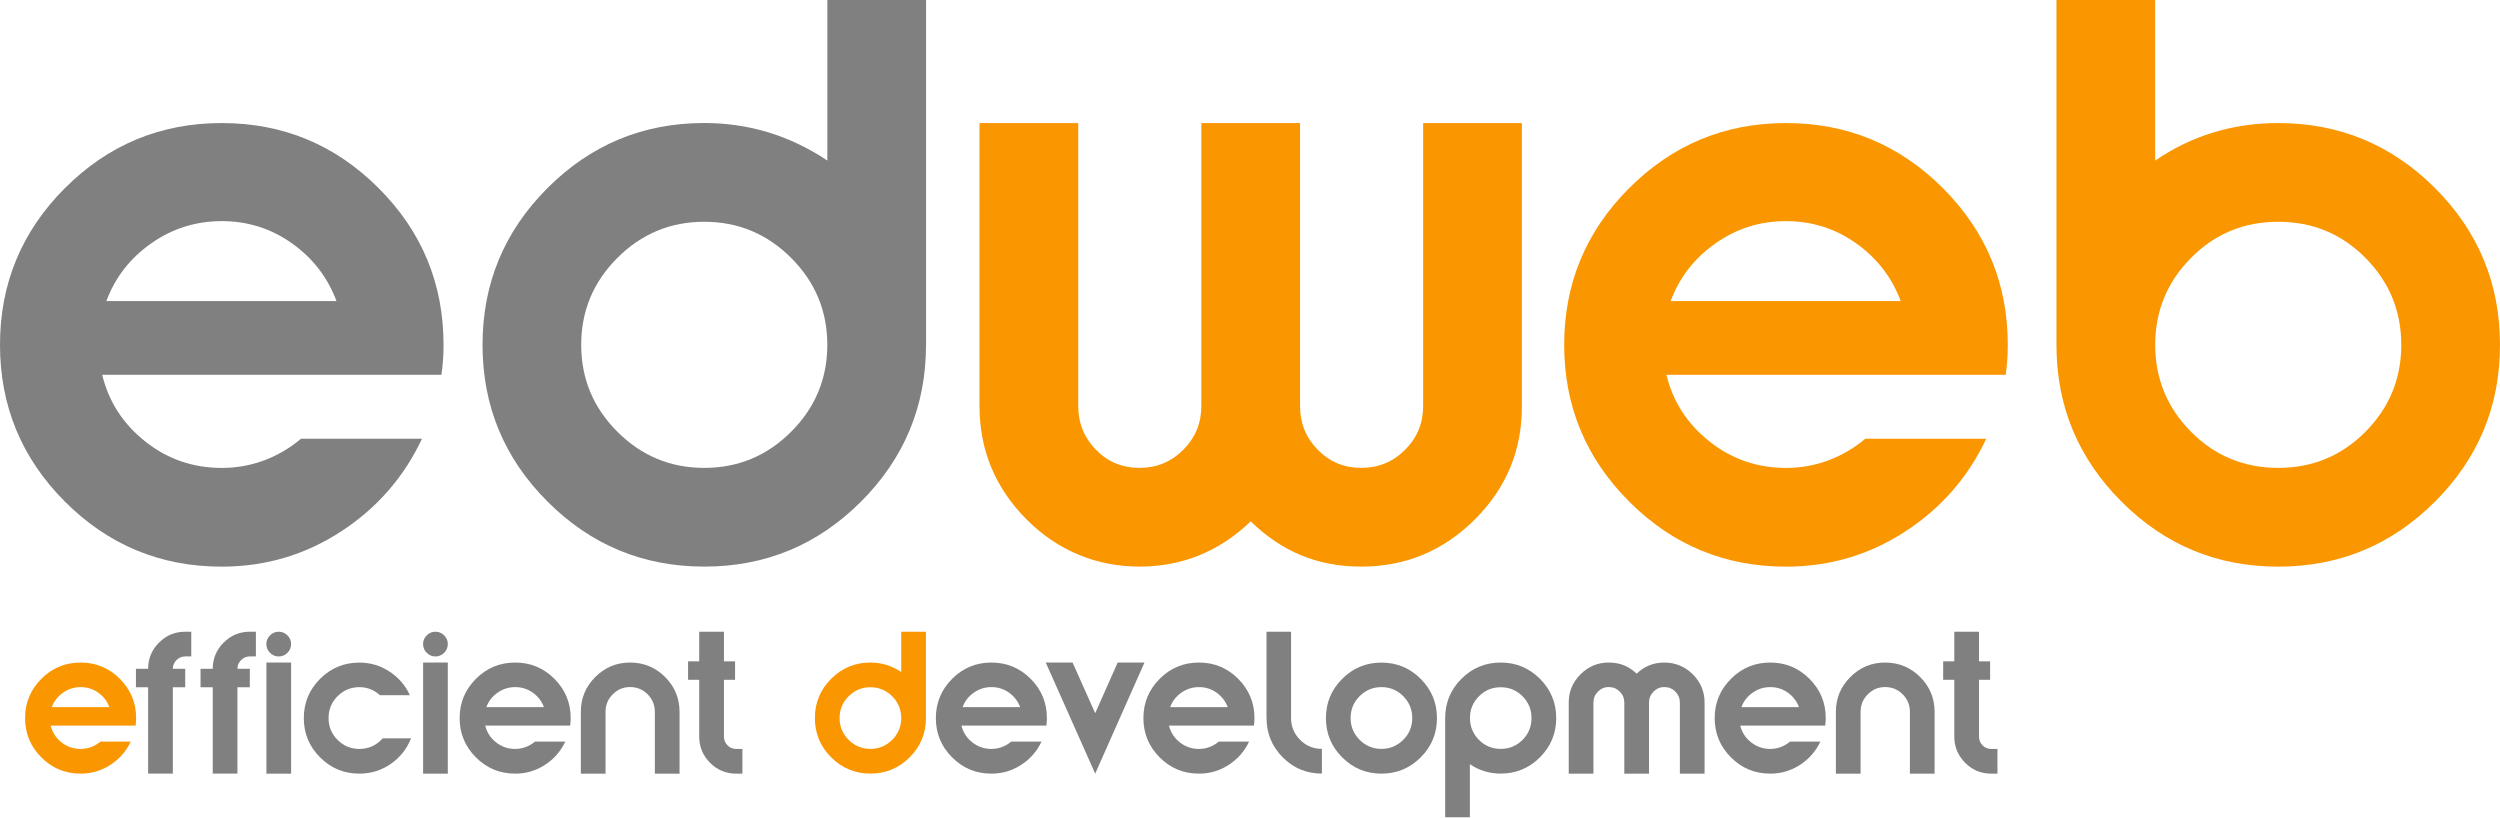
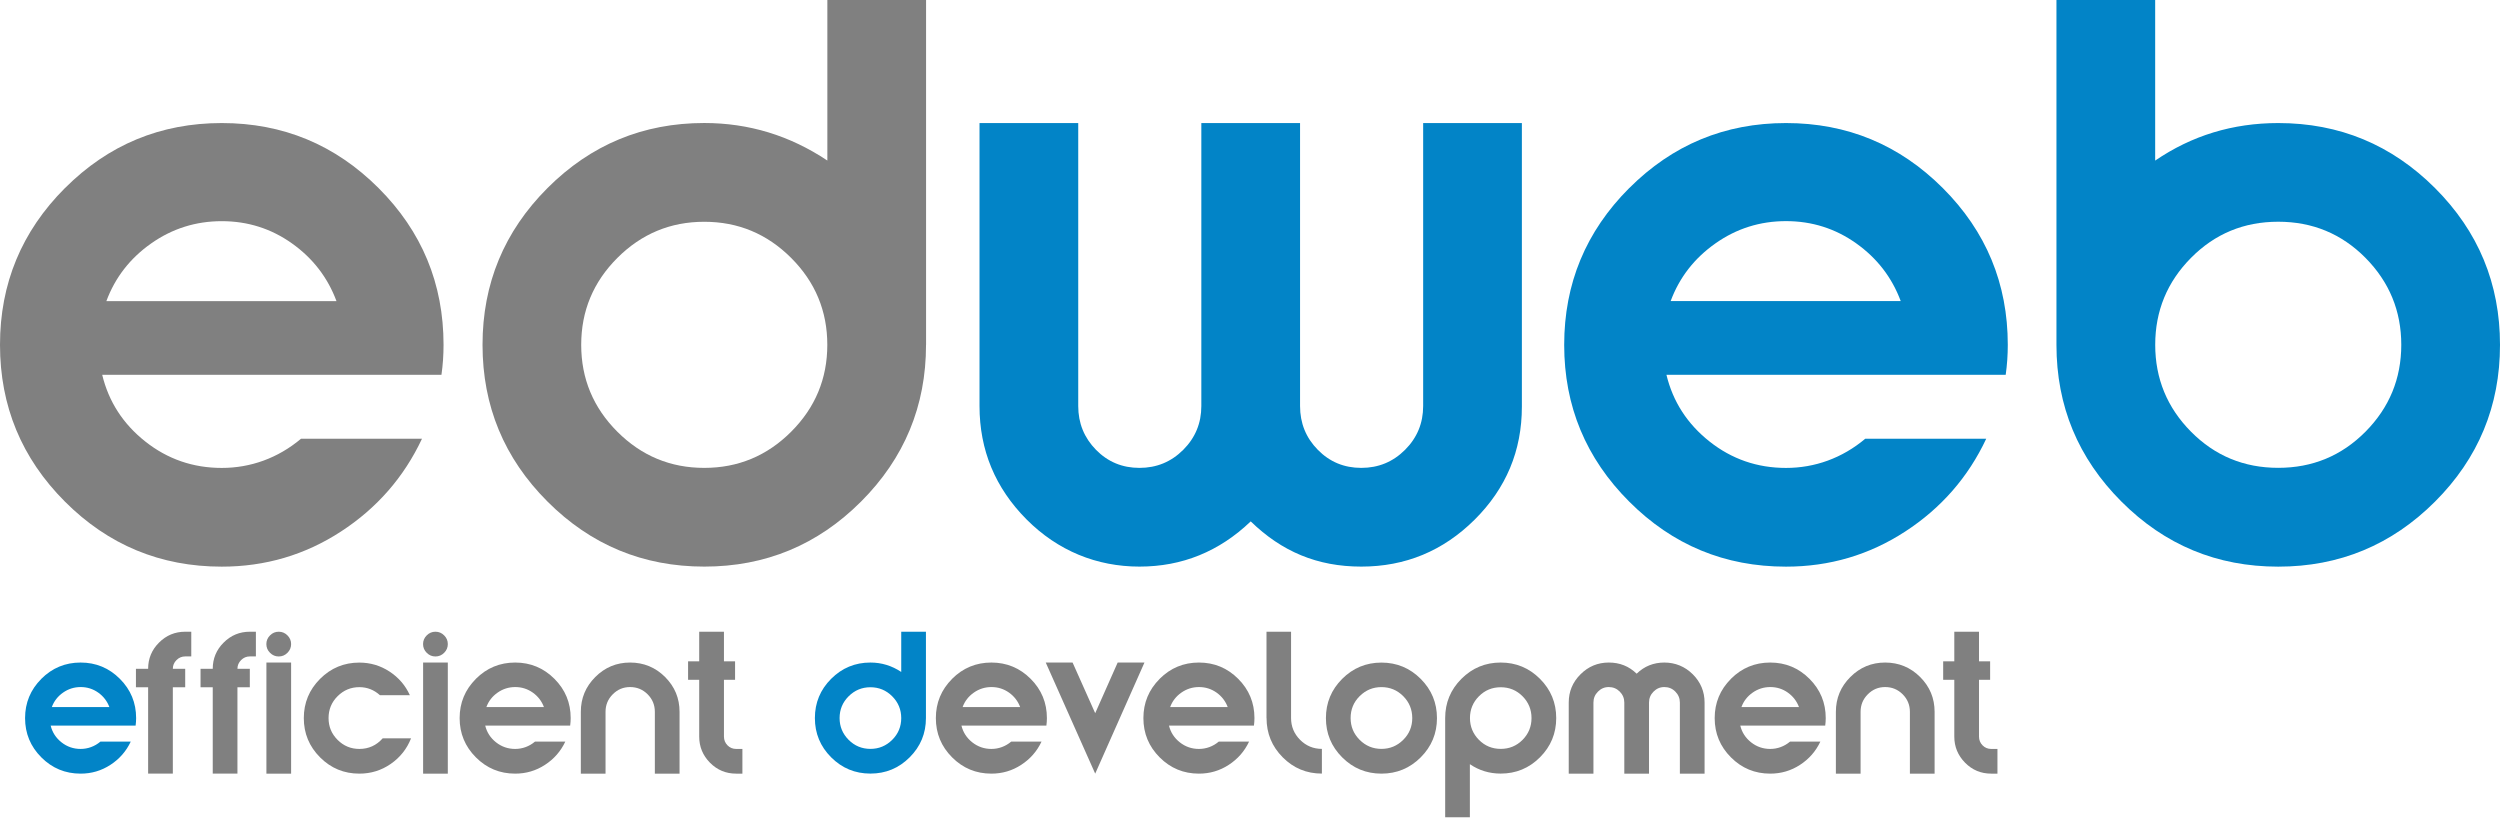
- <svg xmlns="http://www.w3.org/2000/svg" id="_Слой_2" data-name="Слой 2" viewBox="0 0 539.4 176.35">
+ <svg xmlns="http://www.w3.org/2000/svg" id="_Слой_2" data-name="Слой 2" viewBox="0 0 539.4 176.34">
  <defs>
    <style>
      .cls-1 {
-         fill: #fa9600;
+         fill: #0284c7;
      }

      .cls-2 {
        fill: gray;
      }
    </style>
  </defs>
  <g id="_Слой_1-2" data-name="Слой 1">
    <g>
-       <path class="cls-2" d="M14.02,40.58c9.35-9.35,20.62-14.03,33.83-14.03s24.47,4.68,33.83,14.03c9.35,9.35,14.02,20.62,14.02,33.83,0,2.2-.15,4.35-.45,6.45H22.05c1.4,5.8,4.5,10.6,9.3,14.4,4.8,3.8,10.3,5.7,16.5,5.7s12.1-2.1,17.1-6.3h26.1c-3.9,8.3-9.73,14.98-17.48,20.02-7.75,5.05-16.33,7.58-25.73,7.58-13.2,0-24.48-4.67-33.83-14.03C4.67,98.88,0,87.6,0,74.4s4.67-24.47,14.02-33.83Zm8.93,24.38h49.65c-1.9-5.1-5.1-9.25-9.6-12.45-4.5-3.2-9.55-4.8-15.15-4.8s-10.68,1.6-15.23,4.8c-4.55,3.2-7.78,7.35-9.67,12.45Z" />
-       <path class="cls-2" d="M199.8,74.4c0,13.2-4.68,24.48-14.02,33.82-9.35,9.35-20.62,14.03-33.82,14.03s-24.48-4.67-33.83-14.03c-9.35-9.35-14.02-20.62-14.02-33.82s4.67-24.47,14.02-33.83c9.35-9.35,20.62-14.03,33.83-14.03,9.6,0,18.45,2.7,26.55,8.1V0h21.3V74.4Zm-66.6,18.75c5.2,5.2,11.45,7.8,18.75,7.8s13.55-2.6,18.75-7.8c5.2-5.2,7.8-11.45,7.8-18.75s-2.6-13.55-7.8-18.75c-5.2-5.2-11.45-7.8-18.75-7.8s-13.55,2.6-18.75,7.8c-5.2,5.2-7.8,11.45-7.8,18.75s2.6,13.55,7.8,18.75Z" />
-       <path class="cls-1" d="M269.85,112.5c-6.8,6.5-14.8,9.75-24,9.75s-17.62-3.4-24.38-10.2c-6.75-6.8-10.13-14.95-10.13-24.45V26.55h21.3v61.05c0,3.7,1.28,6.85,3.83,9.45,2.55,2.6,5.67,3.9,9.38,3.9s6.85-1.3,9.45-3.9c2.6-2.6,3.9-5.75,3.9-9.45V26.55h21.3v61.05c0,3.7,1.27,6.85,3.83,9.45,2.55,2.6,5.67,3.9,9.38,3.9s6.85-1.3,9.45-3.9c2.6-2.6,3.9-5.75,3.9-9.45V26.55h21.3v61.2c0,9.5-3.4,17.62-10.2,24.38-6.8,6.75-14.95,10.12-24.45,10.12s-17.15-3.25-23.85-9.75Z" />
-       <path class="cls-1" d="M351.53,40.58c9.35-9.35,20.62-14.03,33.82-14.03s24.47,4.68,33.83,14.03c9.35,9.35,14.02,20.62,14.02,33.83,0,2.2-.15,4.35-.45,6.45h-73.2c1.4,5.8,4.5,10.6,9.3,14.4,4.8,3.8,10.3,5.7,16.5,5.7s12.1-2.1,17.1-6.3h26.1c-3.9,8.3-9.73,14.98-17.48,20.02-7.75,5.05-16.33,7.58-25.73,7.58-13.2,0-24.47-4.67-33.82-14.03-9.35-9.35-14.03-20.62-14.03-33.82s4.67-24.47,14.03-33.83Zm8.92,24.38h49.65c-1.9-5.1-5.1-9.25-9.6-12.45-4.5-3.2-9.55-4.8-15.15-4.8s-10.68,1.6-15.22,4.8c-4.55,3.2-7.78,7.35-9.67,12.45Z" />
-       <path class="cls-1" d="M443.7,74.4V0h21.3V34.65c7.9-5.4,16.75-8.1,26.55-8.1,13.2,0,24.47,4.68,33.83,14.03,9.35,9.35,14.02,20.62,14.02,33.83s-4.68,24.48-14.02,33.82-20.62,14.03-33.83,14.03-24.47-4.67-33.82-14.03c-9.35-9.35-14.03-20.62-14.03-33.82Zm29.03,18.75c5.15,5.2,11.42,7.8,18.82,7.8s13.67-2.6,18.83-7.8c5.15-5.2,7.72-11.45,7.72-18.75s-2.58-13.55-7.72-18.75c-5.15-5.2-11.43-7.8-18.83-7.8s-13.68,2.6-18.82,7.8c-5.15,5.2-7.72,11.45-7.72,18.75s2.57,13.55,7.72,18.75Z" />
-     </g>
-     <g>
-       <path class="cls-1" d="M8.92,146.46c2.34-2.34,5.17-3.51,8.47-3.51s6.13,1.17,8.47,3.51c2.34,2.34,3.51,5.17,3.51,8.47,0,.55-.04,1.09-.11,1.62H10.93c.35,1.45,1.13,2.66,2.33,3.61,1.2,.95,2.58,1.43,4.13,1.43s3.03-.53,4.28-1.58h6.54c-.98,2.08-2.44,3.75-4.38,5.01-1.94,1.27-4.09,1.9-6.44,1.9-3.31,0-6.13-1.17-8.47-3.51-2.34-2.34-3.51-5.17-3.51-8.47s1.17-6.13,3.51-8.47Zm2.24,6.11h12.44c-.48-1.28-1.28-2.32-2.4-3.12-1.13-.8-2.39-1.2-3.79-1.2s-2.67,.4-3.81,1.2-1.95,1.84-2.42,3.12Z" />
-       <path class="cls-2" d="M29.33,148.28v-3.98h2.63c0-2.2,.78-4.09,2.35-5.65,1.56-1.57,3.45-2.35,5.65-2.35h1.31v5.33h-1.31c-.73,0-1.35,.26-1.88,.79-.53,.53-.79,1.15-.79,1.88h2.67v3.98h-2.67v18.63h-5.33v-18.63h-2.63Z" />
-       <path class="cls-2" d="M43.27,148.28v-3.98h2.63c0-2.2,.78-4.09,2.35-5.65,1.56-1.57,3.45-2.35,5.65-2.35h1.31v5.33h-1.31c-.73,0-1.35,.26-1.88,.79-.53,.53-.79,1.15-.79,1.88h2.67v3.98h-2.67v18.63h-5.33v-18.63h-2.63Z" />
-       <path class="cls-2" d="M58.26,137.09c.53-.53,1.15-.79,1.88-.79s1.35,.26,1.88,.79c.53,.53,.79,1.15,.79,1.88s-.26,1.35-.79,1.88c-.53,.53-1.15,.79-1.88,.79s-1.35-.26-1.88-.79c-.53-.53-.79-1.15-.79-1.88s.26-1.35,.79-1.88Zm4.55,5.86v23.97h-5.33v-23.97h5.33Z" />
-       <path class="cls-2" d="M77.53,166.92c-3.31,0-6.13-1.17-8.47-3.51-2.34-2.34-3.51-5.17-3.51-8.47s1.17-6.13,3.51-8.47c2.34-2.34,5.17-3.51,8.47-3.51,2.38,0,4.55,.65,6.52,1.94s3.42,2.99,4.38,5.09h-6.46c-1.28-1.15-2.76-1.73-4.43-1.73-1.83,0-3.39,.65-4.7,1.95s-1.95,2.88-1.95,4.73,.65,3.39,1.95,4.7c1.3,1.3,2.87,1.95,4.7,1.95,2,0,3.68-.76,5.03-2.29h6.12c-.9,2.28-2.36,4.12-4.38,5.52-2.02,1.4-4.28,2.1-6.78,2.1Z" />
-       <path class="cls-2" d="M92.07,137.09c.53-.53,1.15-.79,1.88-.79s1.35,.26,1.88,.79c.53,.53,.79,1.15,.79,1.88s-.26,1.35-.79,1.88c-.53,.53-1.15,.79-1.88,.79s-1.35-.26-1.88-.79c-.53-.53-.79-1.15-.79-1.88s.26-1.35,.79-1.88Zm4.55,5.86v23.97h-5.33v-23.97h5.33Z" />
-       <path class="cls-2" d="M102.68,146.46c2.34-2.34,5.17-3.51,8.47-3.51s6.13,1.17,8.47,3.51c2.34,2.34,3.51,5.17,3.51,8.47,0,.55-.04,1.09-.11,1.62h-18.33c.35,1.45,1.13,2.66,2.33,3.61,1.2,.95,2.58,1.43,4.13,1.43s3.03-.53,4.28-1.58h6.54c-.98,2.08-2.44,3.75-4.38,5.01-1.94,1.27-4.09,1.9-6.44,1.9-3.31,0-6.13-1.17-8.47-3.51-2.34-2.34-3.51-5.17-3.51-8.47s1.17-6.13,3.51-8.47Zm2.24,6.11h12.44c-.48-1.28-1.28-2.32-2.4-3.12-1.13-.8-2.39-1.2-3.79-1.2s-2.67,.4-3.81,1.2-1.95,1.84-2.42,3.12Z" />
-       <path class="cls-2" d="M146.62,153.58v13.34h-5.33v-13.34c0-1.48-.52-2.74-1.56-3.78-1.04-1.04-2.3-1.56-3.78-1.56s-2.7,.52-3.74,1.56c-1.04,1.04-1.56,2.3-1.56,3.78v13.34h-5.33v-13.34c0-2.93,1.04-5.43,3.12-7.51,2.08-2.08,4.58-3.12,7.51-3.12s5.47,1.04,7.55,3.12c2.08,2.08,3.12,4.58,3.12,7.51Z" />
-       <path class="cls-2" d="M156.2,136.3v6.39h2.4v3.98h-2.4v12.25c0,.75,.26,1.38,.77,1.9,.51,.51,1.13,.77,1.86,.77h1.35v5.33h-1.35c-2.2,0-4.08-.78-5.64-2.35-1.55-1.57-2.33-3.45-2.33-5.65v-12.25h-2.4v-3.98h2.4v-6.39h5.33Z" />
-       <path class="cls-1" d="M199.78,154.93c0,3.31-1.17,6.13-3.51,8.47s-5.17,3.51-8.47,3.51-6.13-1.17-8.47-3.51c-2.34-2.34-3.51-5.17-3.51-8.47s1.17-6.13,3.51-8.47c2.34-2.34,5.17-3.51,8.47-3.51,2.4,0,4.62,.68,6.65,2.03v-8.68h5.33v18.63Zm-16.68,4.7c1.3,1.3,2.87,1.95,4.7,1.95s3.39-.65,4.7-1.95,1.95-2.87,1.95-4.7-.65-3.39-1.95-4.7c-1.3-1.3-2.87-1.95-4.7-1.95s-3.39,.65-4.7,1.95c-1.3,1.3-1.95,2.87-1.95,4.7s.65,3.39,1.95,4.7Z" />
-       <path class="cls-2" d="M205.43,146.46c2.34-2.34,5.17-3.51,8.47-3.51s6.13,1.17,8.47,3.51c2.34,2.34,3.51,5.17,3.51,8.47,0,.55-.04,1.09-.11,1.62h-18.33c.35,1.45,1.13,2.66,2.33,3.61,1.2,.95,2.58,1.43,4.13,1.43s3.03-.53,4.28-1.58h6.54c-.98,2.08-2.44,3.75-4.38,5.01-1.94,1.27-4.09,1.9-6.44,1.9-3.31,0-6.13-1.17-8.47-3.51-2.34-2.34-3.51-5.17-3.51-8.47s1.17-6.13,3.51-8.47Zm2.24,6.11h12.44c-.48-1.28-1.28-2.32-2.4-3.12-1.13-.8-2.39-1.2-3.79-1.2s-2.67,.4-3.81,1.2-1.95,1.84-2.42,3.12Z" />
-       <path class="cls-2" d="M241.14,142.95h5.79l-10.63,23.97-10.67-23.97h5.79l4.88,10.93,4.85-10.93Z" />
-       <path class="cls-2" d="M250.21,146.46c2.34-2.34,5.17-3.51,8.47-3.51s6.13,1.17,8.47,3.51c2.34,2.34,3.51,5.17,3.51,8.47,0,.55-.04,1.09-.11,1.62h-18.33c.35,1.45,1.13,2.66,2.33,3.61,1.2,.95,2.58,1.43,4.13,1.43s3.03-.53,4.28-1.58h6.54c-.98,2.08-2.44,3.75-4.38,5.01-1.94,1.27-4.09,1.9-6.44,1.9-3.31,0-6.13-1.17-8.47-3.51s-3.51-5.17-3.51-8.47,1.17-6.13,3.51-8.47Zm2.24,6.11h12.44c-.48-1.28-1.28-2.32-2.4-3.12-1.13-.8-2.39-1.2-3.79-1.2s-2.67,.4-3.81,1.2-1.95,1.84-2.42,3.12Z" />
-       <path class="cls-2" d="M273.26,154.93v-18.63h5.3v18.63c0,1.83,.65,3.39,1.95,4.7,1.3,1.3,2.87,1.95,4.7,1.95v5.33c-3.31,0-6.12-1.17-8.45-3.51-2.33-2.34-3.49-5.17-3.49-8.47Z" />
-       <path class="cls-2" d="M306.53,163.41c-2.34,2.34-5.17,3.51-8.47,3.51s-6.13-1.17-8.47-3.51-3.51-5.17-3.51-8.47,1.17-6.13,3.51-8.47c2.34-2.34,5.17-3.51,8.47-3.51s6.13,1.17,8.47,3.51c2.34,2.34,3.51,5.17,3.51,8.47s-1.17,6.13-3.51,8.47Zm-13.17-3.78c1.3,1.3,2.87,1.95,4.7,1.95s3.39-.65,4.7-1.95,1.95-2.87,1.95-4.7-.65-3.43-1.95-4.73c-1.3-1.3-2.87-1.95-4.7-1.95s-3.39,.65-4.7,1.95-1.95,2.88-1.95,4.73,.65,3.39,1.95,4.7Z" />
-       <path class="cls-2" d="M311.81,154.93c0-3.31,1.17-6.13,3.51-8.47,2.34-2.34,5.17-3.51,8.47-3.51s6.13,1.17,8.47,3.51c2.34,2.34,3.51,5.17,3.51,8.47s-1.17,6.13-3.51,8.47-5.17,3.51-8.47,3.51c-2.45,0-4.67-.68-6.65-2.03v11.46h-5.33v-21.41Zm16.7-4.7c-1.29-1.3-2.86-1.95-4.71-1.95s-3.42,.65-4.71,1.95c-1.29,1.3-1.93,2.87-1.93,4.7s.64,3.39,1.93,4.7c1.29,1.3,2.86,1.95,4.71,1.95s3.42-.65,4.71-1.95c1.29-1.3,1.93-2.87,1.93-4.7s-.64-3.39-1.93-4.7Z" />
-       <path class="cls-2" d="M353.13,145.35c1.65-1.6,3.64-2.4,5.97-2.4s4.45,.85,6.14,2.54c1.69,1.69,2.54,3.73,2.54,6.1v15.33h-5.33v-15.33c0-.93-.33-1.71-.98-2.37s-1.44-.98-2.37-.98-1.68,.33-2.33,.98c-.65,.65-.98,1.44-.98,2.37v15.33h-5.33v-15.33c0-.93-.33-1.71-.98-2.37-.65-.65-1.44-.98-2.37-.98s-1.68,.33-2.33,.98c-.65,.65-.98,1.44-.98,2.37v15.33h-5.33v-15.33c0-2.38,.84-4.41,2.54-6.1,1.69-1.69,3.72-2.54,6.1-2.54s4.36,.8,6.01,2.4Z" />
-       <path class="cls-2" d="M373.47,146.46c2.34-2.34,5.17-3.51,8.47-3.51s6.13,1.17,8.47,3.51c2.34,2.34,3.51,5.17,3.51,8.47,0,.55-.04,1.09-.11,1.62h-18.33c.35,1.45,1.13,2.66,2.33,3.61,1.2,.95,2.58,1.43,4.13,1.43s3.03-.53,4.28-1.58h6.54c-.98,2.08-2.44,3.75-4.38,5.01-1.94,1.27-4.09,1.9-6.44,1.9-3.31,0-6.13-1.17-8.47-3.51s-3.51-5.17-3.51-8.47,1.17-6.13,3.51-8.47Zm2.24,6.11h12.44c-.48-1.28-1.28-2.32-2.4-3.12s-2.39-1.2-3.79-1.2-2.67,.4-3.81,1.2c-1.14,.8-1.95,1.84-2.42,3.12Z" />
-       <path class="cls-2" d="M417.41,153.58v13.34h-5.33v-13.34c0-1.48-.52-2.74-1.56-3.78-1.04-1.04-2.3-1.56-3.78-1.56s-2.7,.52-3.74,1.56-1.56,2.3-1.56,3.78v13.34h-5.33v-13.34c0-2.93,1.04-5.43,3.12-7.51,2.08-2.08,4.58-3.12,7.51-3.12s5.47,1.04,7.55,3.12c2.08,2.08,3.12,4.58,3.12,7.51Z" />
-       <path class="cls-2" d="M426.99,136.3v6.39h2.4v3.98h-2.4v12.25c0,.75,.26,1.38,.77,1.9,.51,.51,1.13,.77,1.86,.77h1.35v5.33h-1.35c-2.2,0-4.08-.78-5.63-2.35-1.55-1.57-2.33-3.45-2.33-5.65v-12.25h-2.4v-3.98h2.4v-6.39h5.33Z" />
+       <g>
+         <path class="cls-2" d="M14.02,40.58c9.35-9.35,20.62-14.03,33.83-14.03s24.47,4.68,33.83,14.03c9.35,9.35,14.02,20.62,14.02,33.83,0,2.2-.15,4.35-.45,6.45H22.05c1.4,5.8,4.5,10.6,9.3,14.4s10.3,5.7,16.5,5.7,12.1-2.1,17.1-6.3h26.1c-3.9,8.3-9.73,14.98-17.48,20.02-7.75,5.05-16.33,7.58-25.73,7.58-13.2,0-24.48-4.67-33.83-14.03C4.67,98.88,0,87.6,0,74.4s4.67-24.47,14.02-33.83h0Zm8.93,24.39h49.65c-1.9-5.1-5.1-9.25-9.6-12.45s-9.55-4.8-15.15-4.8-10.68,1.6-15.23,4.8-7.78,7.35-9.67,12.45Z" />
+         <path class="cls-2" d="M199.8,74.4c0,13.2-4.68,24.48-14.02,33.82-9.35,9.35-20.62,14.03-33.82,14.03s-24.48-4.67-33.83-14.03c-9.35-9.35-14.02-20.62-14.02-33.82s4.67-24.47,14.02-33.83c9.35-9.35,20.62-14.03,33.83-14.03,9.6,0,18.45,2.7,26.55,8.1V0h21.3V74.4h0Zm-66.6,18.75c5.2,5.2,11.45,7.8,18.75,7.8s13.55-2.6,18.75-7.8c5.2-5.2,7.8-11.45,7.8-18.75s-2.6-13.55-7.8-18.75-11.45-7.8-18.75-7.8-13.55,2.6-18.75,7.8-7.8,11.45-7.8,18.75,2.6,13.55,7.8,18.75Z" />
+         <path class="cls-1" d="M269.85,112.5c-6.8,6.5-14.8,9.75-24,9.75s-17.62-3.4-24.38-10.2c-6.75-6.8-10.13-14.95-10.13-24.45V26.55h21.3v61.05c0,3.7,1.28,6.85,3.83,9.45s5.67,3.9,9.38,3.9,6.85-1.3,9.45-3.9,3.9-5.75,3.9-9.45V26.55h21.3v61.05c0,3.7,1.27,6.85,3.83,9.45,2.55,2.6,5.67,3.9,9.38,3.9s6.85-1.3,9.45-3.9,3.9-5.75,3.9-9.45V26.55h21.3v61.2c0,9.5-3.4,17.62-10.2,24.38-6.8,6.75-14.95,10.12-24.45,10.12s-17.15-3.25-23.85-9.75h0Z" />
+         <path class="cls-1" d="M351.53,40.58c9.35-9.35,20.62-14.03,33.82-14.03s24.47,4.68,33.83,14.03c9.35,9.35,14.02,20.62,14.02,33.83,0,2.2-.15,4.35-.45,6.45h-73.2c1.4,5.8,4.5,10.6,9.3,14.4s10.3,5.7,16.5,5.7,12.1-2.1,17.1-6.3h26.1c-3.9,8.3-9.73,14.98-17.48,20.02-7.75,5.05-16.33,7.58-25.73,7.58-13.2,0-24.47-4.67-33.82-14.03-9.35-9.35-14.03-20.62-14.03-33.82s4.67-24.47,14.03-33.83h.01Zm8.92,24.38h49.65c-1.9-5.1-5.1-9.25-9.6-12.45s-9.55-4.8-15.15-4.8-10.68,1.6-15.22,4.8c-4.55,3.2-7.78,7.35-9.67,12.45h0Z" />
+         <path class="cls-1" d="M443.7,74.4V0h21.3V34.65c7.9-5.4,16.75-8.1,26.55-8.1,13.2,0,24.47,4.68,33.83,14.03,9.35,9.35,14.02,20.62,14.02,33.83s-4.68,24.48-14.02,33.82-20.62,14.03-33.83,14.03-24.47-4.67-33.82-14.03c-9.35-9.35-14.03-20.62-14.03-33.82h0Zm29.03,18.74c5.15,5.2,11.42,7.8,18.82,7.8s13.67-2.6,18.83-7.8c5.15-5.2,7.72-11.45,7.72-18.75s-2.58-13.55-7.72-18.75c-5.15-5.2-11.43-7.8-18.83-7.8s-13.68,2.6-18.82,7.8c-5.15,5.2-7.72,11.45-7.72,18.75s2.57,13.55,7.72,18.75h0Z" />
+       </g>
+       <g>
+         <path class="cls-1" d="M8.92,146.46c2.34-2.34,5.17-3.51,8.47-3.51s6.13,1.17,8.47,3.51,3.51,5.17,3.51,8.47c0,.55-.04,1.09-.11,1.62H10.93c.35,1.45,1.13,2.66,2.33,3.61s2.58,1.43,4.13,1.43,3.03-.53,4.28-1.58h6.54c-.98,2.08-2.44,3.75-4.38,5.01-1.94,1.27-4.09,1.9-6.44,1.9-3.31,0-6.13-1.17-8.47-3.51s-3.51-5.17-3.51-8.47,1.17-6.13,3.51-8.47h0Zm2.24,6.1h12.44c-.48-1.28-1.28-2.32-2.4-3.12-1.13-.8-2.39-1.2-3.79-1.2s-2.67,.4-3.81,1.2-1.95,1.84-2.42,3.12h-.02Z" />
+         <path class="cls-2" d="M29.33,148.28v-3.98h2.63c0-2.2,.78-4.09,2.35-5.65,1.56-1.57,3.45-2.35,5.65-2.35h1.31v5.33h-1.31c-.73,0-1.35,.26-1.88,.79-.53,.53-.79,1.15-.79,1.88h2.67v3.98h-2.67v18.63h-5.33v-18.63h-2.63Z" />
+         <path class="cls-2" d="M43.27,148.28v-3.98h2.63c0-2.2,.78-4.09,2.35-5.65,1.56-1.57,3.45-2.35,5.65-2.35h1.31v5.33h-1.31c-.73,0-1.35,.26-1.88,.79-.53,.53-.79,1.15-.79,1.88h2.67v3.98h-2.67v18.63h-5.33v-18.63h-2.63Z" />
+         <path class="cls-2" d="M58.26,137.09c.53-.53,1.15-.79,1.88-.79s1.35,.26,1.88,.79c.53,.53,.79,1.15,.79,1.88s-.26,1.35-.79,1.88c-.53,.53-1.15,.79-1.88,.79s-1.35-.26-1.88-.79c-.53-.53-.79-1.15-.79-1.88s.26-1.35,.79-1.88Zm4.55,5.86v23.97h-5.33v-23.97h5.33Z" />
+         <path class="cls-2" d="M77.53,166.92c-3.31,0-6.13-1.17-8.47-3.51-2.34-2.34-3.51-5.17-3.51-8.47s1.17-6.13,3.51-8.47c2.34-2.34,5.17-3.51,8.47-3.51,2.38,0,4.55,.65,6.52,1.94s3.42,2.99,4.38,5.09h-6.46c-1.28-1.15-2.76-1.73-4.43-1.73-1.83,0-3.39,.65-4.7,1.95s-1.95,2.88-1.95,4.73,.65,3.39,1.95,4.7c1.3,1.3,2.87,1.95,4.7,1.95,2,0,3.68-.76,5.03-2.29h6.12c-.9,2.28-2.36,4.12-4.38,5.52-2.02,1.4-4.28,2.1-6.78,2.1h0Z" />
+         <path class="cls-2" d="M92.07,137.09c.53-.53,1.15-.79,1.88-.79s1.35,.26,1.88,.79,.79,1.15,.79,1.88-.26,1.35-.79,1.88-1.15,.79-1.88,.79-1.35-.26-1.88-.79-.79-1.15-.79-1.88,.26-1.35,.79-1.88Zm4.55,5.86v23.97h-5.33v-23.97h5.33Z" />
+         <path class="cls-2" d="M102.68,146.46c2.34-2.34,5.17-3.51,8.47-3.51s6.13,1.17,8.47,3.51c2.34,2.34,3.51,5.17,3.51,8.47,0,.55-.04,1.09-.11,1.62h-18.33c.35,1.45,1.13,2.66,2.33,3.61,1.2,.95,2.58,1.43,4.13,1.43s3.03-.53,4.28-1.58h6.54c-.98,2.08-2.44,3.75-4.38,5.01-1.94,1.27-4.09,1.9-6.44,1.9-3.31,0-6.13-1.17-8.47-3.51-2.34-2.34-3.51-5.17-3.51-8.47s1.17-6.13,3.51-8.47h0Zm2.24,6.1h12.44c-.48-1.28-1.28-2.32-2.4-3.12-1.13-.8-2.39-1.2-3.79-1.2s-2.67,.4-3.81,1.2-1.95,1.84-2.42,3.12h-.02Z" />
+         <path class="cls-2" d="M146.62,153.58v13.34h-5.33v-13.34c0-1.48-.52-2.74-1.56-3.78s-2.3-1.56-3.78-1.56-2.7,.52-3.74,1.56c-1.04,1.04-1.56,2.3-1.56,3.78v13.34h-5.33v-13.34c0-2.93,1.04-5.43,3.12-7.51,2.08-2.08,4.58-3.12,7.51-3.12s5.47,1.04,7.55,3.12,3.12,4.58,3.12,7.51h0Z" />
+         <path class="cls-2" d="M156.2,136.3v6.39h2.4v3.98h-2.4v12.25c0,.75,.26,1.38,.77,1.9,.51,.51,1.13,.77,1.86,.77h1.35v5.33h-1.35c-2.2,0-4.08-.78-5.64-2.35-1.55-1.57-2.33-3.45-2.33-5.65v-12.25h-2.4v-3.98h2.4v-6.39h5.34Z" />
+         <path class="cls-1" d="M199.78,154.93c0,3.31-1.17,6.13-3.51,8.47s-5.17,3.51-8.47,3.51-6.13-1.17-8.47-3.51-3.51-5.17-3.51-8.47,1.17-6.13,3.51-8.47,5.17-3.51,8.47-3.51c2.4,0,4.62,.68,6.65,2.03v-8.68h5.33v18.63Zm-16.68,4.7c1.3,1.3,2.87,1.95,4.7,1.95s3.39-.65,4.7-1.95,1.95-2.87,1.95-4.7-.65-3.39-1.95-4.7c-1.3-1.3-2.87-1.95-4.7-1.95s-3.39,.65-4.7,1.95c-1.3,1.3-1.95,2.87-1.95,4.7s.65,3.39,1.95,4.7Z" />
+         <path class="cls-2" d="M205.43,146.46c2.34-2.34,5.17-3.51,8.47-3.51s6.13,1.17,8.47,3.51,3.51,5.17,3.51,8.47c0,.55-.04,1.09-.11,1.62h-18.33c.35,1.45,1.13,2.66,2.33,3.61s2.58,1.43,4.13,1.43,3.03-.53,4.28-1.58h6.54c-.98,2.08-2.44,3.75-4.38,5.01-1.94,1.27-4.09,1.9-6.44,1.9-3.31,0-6.13-1.17-8.47-3.51s-3.51-5.17-3.51-8.47,1.17-6.13,3.51-8.47h0Zm2.24,6.1h12.44c-.48-1.28-1.28-2.32-2.4-3.12-1.13-.8-2.39-1.2-3.79-1.2s-2.67,.4-3.81,1.2-1.95,1.84-2.42,3.12h-.02Z" />
+         <path class="cls-2" d="M241.14,142.95h5.79l-10.63,23.97-10.67-23.97h5.79l4.88,10.93,4.85-10.93h0Z" />
+         <path class="cls-2" d="M250.21,146.46c2.34-2.34,5.17-3.51,8.47-3.51s6.13,1.17,8.47,3.51,3.51,5.17,3.51,8.47c0,.55-.04,1.09-.11,1.62h-18.33c.35,1.45,1.13,2.66,2.33,3.61s2.58,1.43,4.13,1.43,3.03-.53,4.28-1.58h6.54c-.98,2.08-2.44,3.75-4.38,5.01-1.94,1.27-4.09,1.9-6.44,1.9-3.31,0-6.13-1.17-8.47-3.51s-3.51-5.17-3.51-8.47,1.17-6.13,3.51-8.47h0Zm2.24,6.1h12.44c-.48-1.28-1.28-2.32-2.4-3.12-1.13-.8-2.39-1.2-3.79-1.2s-2.67,.4-3.81,1.2-1.95,1.84-2.42,3.12h-.02Z" />
+         <path class="cls-2" d="M273.26,154.93v-18.63h5.3v18.63c0,1.83,.65,3.39,1.95,4.7,1.3,1.3,2.87,1.95,4.7,1.95v5.33c-3.31,0-6.12-1.17-8.45-3.51-2.33-2.34-3.49-5.17-3.49-8.47h-.01Z" />
+         <path class="cls-2" d="M306.53,163.41c-2.34,2.34-5.17,3.51-8.47,3.51s-6.13-1.17-8.47-3.51-3.51-5.17-3.51-8.47,1.17-6.13,3.51-8.47,5.17-3.51,8.47-3.51,6.13,1.17,8.47,3.51,3.51,5.17,3.51,8.47-1.17,6.13-3.51,8.47Zm-13.17-3.78c1.3,1.3,2.87,1.95,4.7,1.95s3.39-.65,4.7-1.95,1.95-2.87,1.95-4.7-.65-3.43-1.95-4.73c-1.3-1.3-2.87-1.95-4.7-1.95s-3.39,.65-4.7,1.95-1.95,2.88-1.95,4.73,.65,3.39,1.95,4.7Z" />
+         <path class="cls-2" d="M311.81,154.93c0-3.31,1.17-6.13,3.51-8.47s5.17-3.51,8.47-3.51,6.13,1.17,8.47,3.51,3.51,5.17,3.51,8.47-1.17,6.13-3.51,8.47-5.17,3.51-8.47,3.51c-2.45,0-4.67-.68-6.65-2.03v11.46h-5.33v-21.41h0Zm16.7-4.7c-1.29-1.3-2.86-1.95-4.71-1.95s-3.42,.65-4.71,1.95c-1.29,1.3-1.93,2.87-1.93,4.7s.64,3.39,1.93,4.7c1.29,1.3,2.86,1.95,4.71,1.95s3.42-.65,4.71-1.95c1.29-1.3,1.93-2.87,1.93-4.7s-.64-3.39-1.93-4.7Z" />
+         <path class="cls-2" d="M353.13,145.35c1.65-1.6,3.64-2.4,5.97-2.4s4.45,.85,6.14,2.54c1.69,1.69,2.54,3.73,2.54,6.1v15.33h-5.33v-15.33c0-.93-.33-1.71-.98-2.37s-1.44-.98-2.37-.98-1.68,.33-2.33,.98-.98,1.44-.98,2.37v15.33h-5.33v-15.33c0-.93-.33-1.71-.98-2.37-.65-.65-1.44-.98-2.37-.98s-1.68,.33-2.33,.98-.98,1.44-.98,2.37v15.33h-5.33v-15.33c0-2.38,.84-4.41,2.54-6.1,1.69-1.69,3.72-2.54,6.1-2.54s4.36,.8,6.01,2.4h0Z" />
+         <path class="cls-2" d="M373.47,146.46c2.34-2.34,5.17-3.51,8.47-3.51s6.13,1.17,8.47,3.51,3.51,5.17,3.51,8.47c0,.55-.04,1.09-.11,1.62h-18.33c.35,1.45,1.13,2.66,2.33,3.61,1.2,.95,2.58,1.43,4.13,1.43s3.03-.53,4.28-1.58h6.54c-.98,2.08-2.44,3.75-4.38,5.01-1.94,1.27-4.09,1.9-6.44,1.9-3.31,0-6.13-1.17-8.47-3.51s-3.51-5.17-3.51-8.47,1.17-6.13,3.51-8.47h0Zm2.24,6.1h12.44c-.48-1.28-1.28-2.32-2.4-3.12s-2.39-1.2-3.79-1.2-2.67,.4-3.81,1.2c-1.14,.8-1.95,1.84-2.42,3.12h-.02Z" />
+         <path class="cls-2" d="M417.41,153.58v13.34h-5.33v-13.34c0-1.48-.52-2.74-1.56-3.78s-2.3-1.56-3.78-1.56-2.7,.52-3.74,1.56-1.56,2.3-1.56,3.78v13.34h-5.33v-13.34c0-2.93,1.04-5.43,3.12-7.51s4.58-3.12,7.51-3.12,5.47,1.04,7.55,3.12,3.12,4.58,3.12,7.51h0Z" />
+         <path class="cls-2" d="M426.99,136.3v6.39h2.4v3.98h-2.4v12.25c0,.75,.26,1.38,.77,1.9,.51,.51,1.13,.77,1.86,.77h1.35v5.33h-1.35c-2.2,0-4.08-.78-5.63-2.35-1.55-1.57-2.33-3.45-2.33-5.65v-12.25h-2.4v-3.98h2.4v-6.39h5.33Z" />
+       </g>
    </g>
  </g>
</svg>
